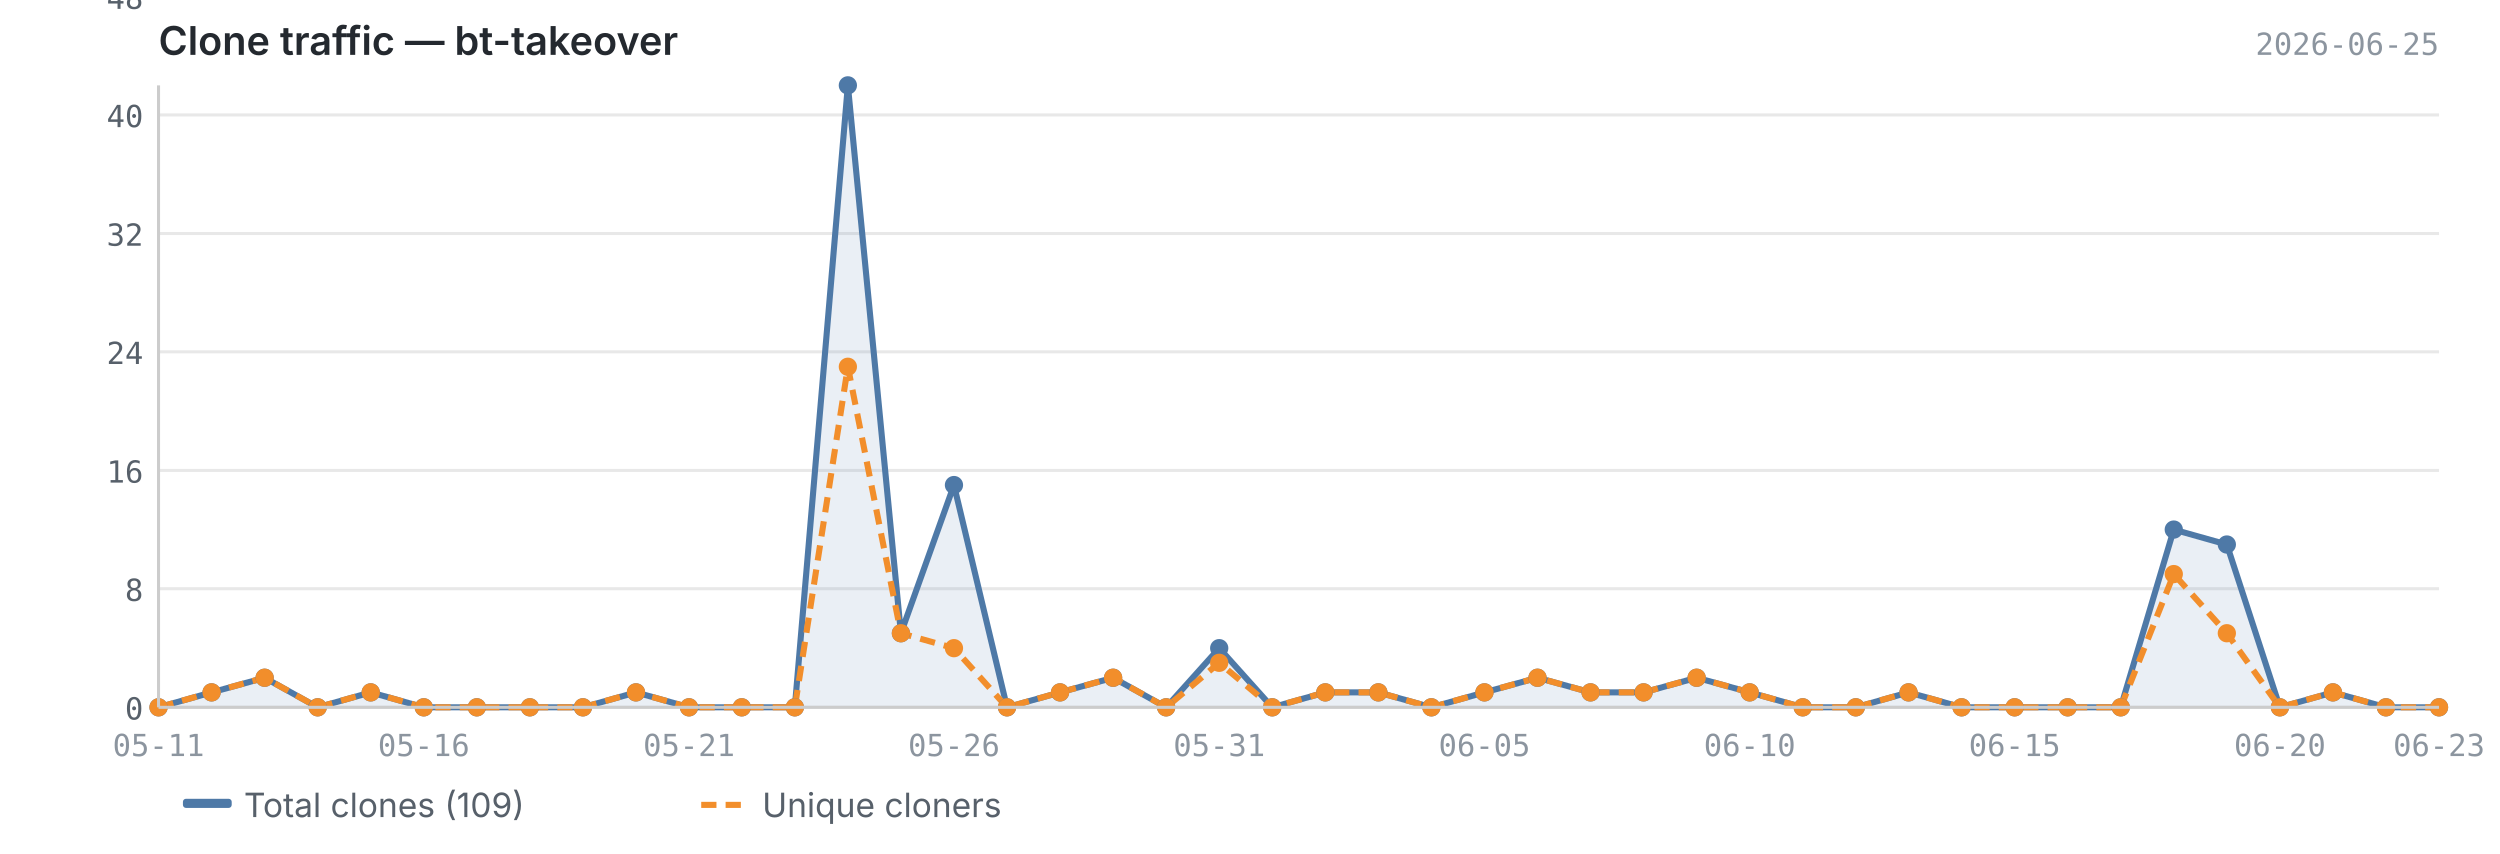
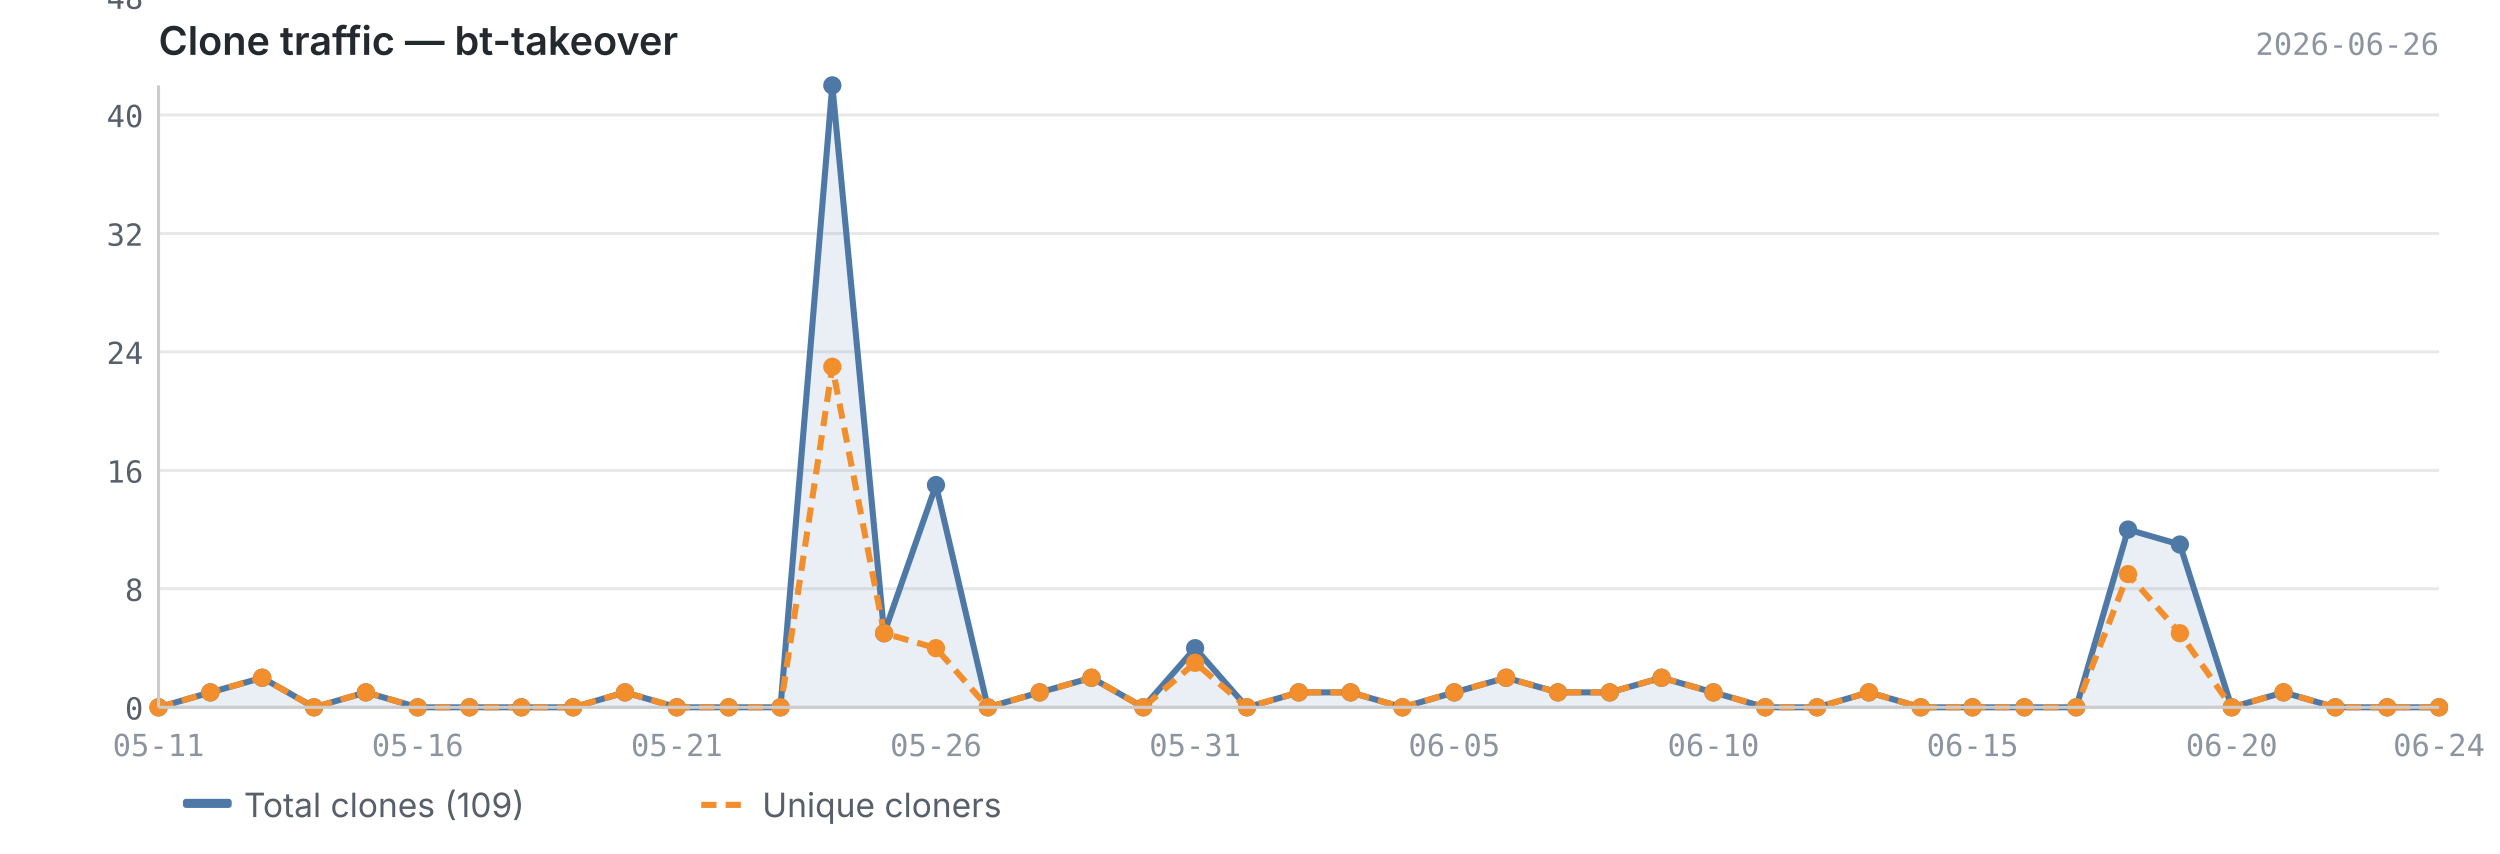
<svg xmlns="http://www.w3.org/2000/svg" viewBox="0 0 820 280" width="820" height="280">
  <text x="52" y="18" font-size="13" font-weight="600" fill="#24292f" font-family="-apple-system, BlinkMacSystemFont, 'Segoe UI', sans-serif">Clone traffic — bt-takeover</text>
-   <text x="800" y="18" font-size="10" fill="#8c959f" font-family="ui-monospace, SFMono-Regular, 'SF Mono', Menlo, monospace" text-anchor="end">2026-06-25</text>
+   <text x="800" y="18" font-size="10" fill="#8c959f" font-family="ui-monospace, SFMono-Regular, 'SF Mono', Menlo, monospace" text-anchor="end">2026-06-26</text>
  <line x1="52" y1="232.0" x2="800" y2="232.0" stroke="#e8e8e8" stroke-width="1" />
  <line x1="52" y1="193.1" x2="800" y2="193.1" stroke="#e8e8e8" stroke-width="1" />
  <line x1="52" y1="154.3" x2="800" y2="154.3" stroke="#e8e8e8" stroke-width="1" />
  <line x1="52" y1="115.4" x2="800" y2="115.4" stroke="#e8e8e8" stroke-width="1" />
  <line x1="52" y1="76.6" x2="800" y2="76.6" stroke="#e8e8e8" stroke-width="1" />
  <line x1="52" y1="37.7" x2="800" y2="37.7" stroke="#e8e8e8" stroke-width="1" />
  <line x1="52" y1="-1.1" x2="800" y2="-1.1" stroke="#e8e8e8" stroke-width="1" />
-   <path d="M52.0,232.0 L52.0,232.0 L69.4,227.1 L86.8,222.3 L104.2,232.0 L121.6,227.1 L139.0,232.0 L156.4,232.0 L173.8,232.0 L191.2,232.0 L208.6,227.1 L226.0,232.0 L243.3,232.0 L260.7,232.0 L278.1,28.0 L295.5,207.7 L312.9,159.1 L330.3,232.0 L347.7,227.1 L365.1,222.3 L382.5,232.0 L399.9,212.6 L417.3,232.0 L434.7,227.1 L452.1,227.1 L469.5,232.0 L486.9,227.1 L504.3,222.3 L521.7,227.1 L539.1,227.1 L556.5,222.3 L573.9,227.1 L591.3,232.0 L608.7,232.0 L626.0,227.1 L643.4,232.0 L660.8,232.0 L678.2,232.0 L695.6,232.0 L713.0,173.7 L730.4,178.6 L747.8,232.0 L765.2,227.1 L782.6,232.0 L800.0,232.0 L800.0,232.0 L52.0,232.0Z" fill="#4e79a7" opacity="0.12" />
-   <polyline points="52.0,232.0 69.4,227.1 86.8,222.3 104.2,232.0 121.6,227.1 139.0,232.0 156.4,232.0 173.8,232.0 191.2,232.0 208.6,227.1 226.0,232.0 243.3,232.0 260.7,232.0 278.1,28.0 295.5,207.7 312.9,159.1 330.3,232.0 347.7,227.1 365.1,222.3 382.5,232.0 399.9,212.6 417.3,232.0 434.7,227.1 452.1,227.1 469.5,232.0 486.9,227.1 504.3,222.3 521.7,227.1 539.1,227.1 556.5,222.3 573.9,227.1 591.3,232.0 608.7,232.0 626.0,227.1 643.4,232.0 660.8,232.0 678.2,232.0 695.6,232.0 713.0,173.7 730.4,178.6 747.8,232.0 765.2,227.1 782.6,232.0 800.0,232.0" fill="none" stroke="#4e79a7" stroke-width="2" stroke-linejoin="round" />
-   <polyline points="52.0,232.0 69.4,227.1 86.8,222.3 104.2,232.0 121.6,227.1 139.0,232.0 156.4,232.0 173.8,232.0 191.2,232.0 208.6,227.1 226.0,232.0 243.3,232.0 260.7,232.0 278.1,120.3 295.5,207.7 312.9,212.6 330.3,232.0 347.7,227.1 365.1,222.3 382.5,232.0 399.9,217.4 417.3,232.0 434.7,227.1 452.1,227.1 469.5,232.0 486.9,227.1 504.3,222.3 521.7,227.1 539.1,227.1 556.5,222.3 573.9,227.1 591.3,232.0 608.7,232.0 626.0,227.1 643.4,232.0 660.8,232.0 678.2,232.0 695.6,232.0 713.0,188.3 730.4,207.7 747.8,232.0 765.2,227.1 782.6,232.0 800.0,232.0" fill="none" stroke="#f28e2b" stroke-width="2" stroke-linejoin="round" stroke-dasharray="5,3" />
+   <path d="M52.0,232.0 L52.0,232.0 L69.0,227.1 L86.0,222.3 L103.0,232.0 L120.0,227.1 L137.0,232.0 L154.0,232.0 L171.0,232.0 L188.0,232.0 L205.0,227.1 L222.0,232.0 L239.0,232.0 L256.0,232.0 L273.0,28.0 L290.0,207.7 L307.0,159.1 L324.0,232.0 L341.0,227.1 L358.0,222.3 L375.0,232.0 L392.0,212.6 L409.0,232.0 L426.0,227.1 L443.0,227.1 L460.0,232.0 L477.0,227.1 L494.0,222.3 L511.0,227.1 L528.0,227.1 L545.0,222.3 L562.0,227.1 L579.0,232.0 L596.0,232.0 L613.0,227.1 L630.0,232.0 L647.0,232.0 L664.0,232.0 L681.0,232.0 L698.0,173.7 L715.0,178.6 L732.0,232.0 L749.0,227.1 L766.0,232.0 L783.0,232.0 L800.0,232.0 L800.0,232.0 L52.0,232.0Z" fill="#4e79a7" opacity="0.12" />
+   <polyline points="52.0,232.0 69.0,227.1 86.0,222.3 103.0,232.0 120.0,227.1 137.0,232.0 154.0,232.0 171.0,232.0 188.0,232.0 205.0,227.1 222.0,232.0 239.0,232.0 256.0,232.0 273.0,28.0 290.0,207.7 307.0,159.1 324.0,232.0 341.0,227.1 358.0,222.3 375.0,232.0 392.0,212.6 409.0,232.0 426.0,227.1 443.0,227.1 460.0,232.0 477.0,227.1 494.0,222.3 511.0,227.1 528.0,227.1 545.0,222.3 562.0,227.1 579.0,232.0 596.0,232.0 613.0,227.1 630.0,232.0 647.0,232.0 664.0,232.0 681.0,232.0 698.0,173.7 715.0,178.6 732.0,232.0 749.0,227.1 766.0,232.0 783.0,232.0 800.0,232.0" fill="none" stroke="#4e79a7" stroke-width="2" stroke-linejoin="round" />
+   <polyline points="52.0,232.0 69.0,227.1 86.0,222.3 103.0,232.0 120.0,227.1 137.0,232.0 154.0,232.0 171.0,232.0 188.0,232.0 205.0,227.1 222.0,232.0 239.0,232.0 256.0,232.0 273.0,120.3 290.0,207.7 307.0,212.6 324.0,232.0 341.0,227.1 358.0,222.3 375.0,232.0 392.0,217.4 409.0,232.0 426.0,227.1 443.0,227.1 460.0,232.0 477.0,227.1 494.0,222.3 511.0,227.1 528.0,227.1 545.0,222.3 562.0,227.1 579.0,232.0 596.0,232.0 613.0,227.1 630.0,232.0 647.0,232.0 664.0,232.0 681.0,232.0 698.0,188.3 715.0,207.7 732.0,232.0 749.0,227.1 766.0,232.0 783.0,232.0 800.0,232.0" fill="none" stroke="#f28e2b" stroke-width="2" stroke-linejoin="round" stroke-dasharray="5,3" />
  <circle cx="52.0" cy="232.0" r="3" fill="#4e79a7" />
-   <circle cx="69.4" cy="227.1" r="3" fill="#4e79a7" />
-   <circle cx="86.8" cy="222.3" r="3" fill="#4e79a7" />
-   <circle cx="104.2" cy="232.0" r="3" fill="#4e79a7" />
-   <circle cx="121.6" cy="227.1" r="3" fill="#4e79a7" />
-   <circle cx="139.0" cy="232.0" r="3" fill="#4e79a7" />
-   <circle cx="156.4" cy="232.0" r="3" fill="#4e79a7" />
-   <circle cx="173.8" cy="232.0" r="3" fill="#4e79a7" />
-   <circle cx="191.2" cy="232.0" r="3" fill="#4e79a7" />
-   <circle cx="208.6" cy="227.1" r="3" fill="#4e79a7" />
-   <circle cx="226.0" cy="232.0" r="3" fill="#4e79a7" />
-   <circle cx="243.3" cy="232.0" r="3" fill="#4e79a7" />
-   <circle cx="260.7" cy="232.0" r="3" fill="#4e79a7" />
-   <circle cx="278.1" cy="28.0" r="3" fill="#4e79a7" />
-   <circle cx="295.5" cy="207.7" r="3" fill="#4e79a7" />
-   <circle cx="312.9" cy="159.1" r="3" fill="#4e79a7" />
-   <circle cx="330.3" cy="232.0" r="3" fill="#4e79a7" />
-   <circle cx="347.7" cy="227.1" r="3" fill="#4e79a7" />
-   <circle cx="365.1" cy="222.3" r="3" fill="#4e79a7" />
-   <circle cx="382.5" cy="232.0" r="3" fill="#4e79a7" />
-   <circle cx="399.9" cy="212.6" r="3" fill="#4e79a7" />
-   <circle cx="417.3" cy="232.0" r="3" fill="#4e79a7" />
-   <circle cx="434.7" cy="227.1" r="3" fill="#4e79a7" />
-   <circle cx="452.1" cy="227.1" r="3" fill="#4e79a7" />
-   <circle cx="469.5" cy="232.0" r="3" fill="#4e79a7" />
-   <circle cx="486.9" cy="227.1" r="3" fill="#4e79a7" />
-   <circle cx="504.3" cy="222.3" r="3" fill="#4e79a7" />
-   <circle cx="521.7" cy="227.1" r="3" fill="#4e79a7" />
-   <circle cx="539.1" cy="227.1" r="3" fill="#4e79a7" />
-   <circle cx="556.5" cy="222.3" r="3" fill="#4e79a7" />
-   <circle cx="573.9" cy="227.1" r="3" fill="#4e79a7" />
-   <circle cx="591.3" cy="232.0" r="3" fill="#4e79a7" />
-   <circle cx="608.7" cy="232.0" r="3" fill="#4e79a7" />
-   <circle cx="626.0" cy="227.1" r="3" fill="#4e79a7" />
-   <circle cx="643.4" cy="232.0" r="3" fill="#4e79a7" />
-   <circle cx="660.8" cy="232.0" r="3" fill="#4e79a7" />
-   <circle cx="678.2" cy="232.0" r="3" fill="#4e79a7" />
-   <circle cx="695.6" cy="232.0" r="3" fill="#4e79a7" />
-   <circle cx="713.0" cy="173.7" r="3" fill="#4e79a7" />
-   <circle cx="730.4" cy="178.6" r="3" fill="#4e79a7" />
-   <circle cx="747.8" cy="232.0" r="3" fill="#4e79a7" />
-   <circle cx="765.2" cy="227.1" r="3" fill="#4e79a7" />
-   <circle cx="782.6" cy="232.0" r="3" fill="#4e79a7" />
+   <circle cx="69.0" cy="227.1" r="3" fill="#4e79a7" />
+   <circle cx="86.0" cy="222.3" r="3" fill="#4e79a7" />
+   <circle cx="103.0" cy="232.0" r="3" fill="#4e79a7" />
+   <circle cx="120.0" cy="227.1" r="3" fill="#4e79a7" />
+   <circle cx="137.0" cy="232.0" r="3" fill="#4e79a7" />
+   <circle cx="154.0" cy="232.0" r="3" fill="#4e79a7" />
+   <circle cx="171.0" cy="232.0" r="3" fill="#4e79a7" />
+   <circle cx="188.0" cy="232.0" r="3" fill="#4e79a7" />
+   <circle cx="205.0" cy="227.1" r="3" fill="#4e79a7" />
+   <circle cx="222.0" cy="232.0" r="3" fill="#4e79a7" />
+   <circle cx="239.0" cy="232.0" r="3" fill="#4e79a7" />
+   <circle cx="256.0" cy="232.0" r="3" fill="#4e79a7" />
+   <circle cx="273.0" cy="28.0" r="3" fill="#4e79a7" />
+   <circle cx="290.0" cy="207.7" r="3" fill="#4e79a7" />
+   <circle cx="307.0" cy="159.1" r="3" fill="#4e79a7" />
+   <circle cx="324.0" cy="232.0" r="3" fill="#4e79a7" />
+   <circle cx="341.0" cy="227.1" r="3" fill="#4e79a7" />
+   <circle cx="358.0" cy="222.3" r="3" fill="#4e79a7" />
+   <circle cx="375.0" cy="232.0" r="3" fill="#4e79a7" />
+   <circle cx="392.0" cy="212.6" r="3" fill="#4e79a7" />
+   <circle cx="409.0" cy="232.0" r="3" fill="#4e79a7" />
+   <circle cx="426.0" cy="227.1" r="3" fill="#4e79a7" />
+   <circle cx="443.0" cy="227.1" r="3" fill="#4e79a7" />
+   <circle cx="460.0" cy="232.0" r="3" fill="#4e79a7" />
+   <circle cx="477.0" cy="227.1" r="3" fill="#4e79a7" />
+   <circle cx="494.0" cy="222.3" r="3" fill="#4e79a7" />
+   <circle cx="511.0" cy="227.1" r="3" fill="#4e79a7" />
+   <circle cx="528.0" cy="227.1" r="3" fill="#4e79a7" />
+   <circle cx="545.0" cy="222.3" r="3" fill="#4e79a7" />
+   <circle cx="562.0" cy="227.1" r="3" fill="#4e79a7" />
+   <circle cx="579.0" cy="232.0" r="3" fill="#4e79a7" />
+   <circle cx="596.0" cy="232.0" r="3" fill="#4e79a7" />
+   <circle cx="613.0" cy="227.1" r="3" fill="#4e79a7" />
+   <circle cx="630.0" cy="232.0" r="3" fill="#4e79a7" />
+   <circle cx="647.0" cy="232.0" r="3" fill="#4e79a7" />
+   <circle cx="664.0" cy="232.0" r="3" fill="#4e79a7" />
+   <circle cx="681.0" cy="232.0" r="3" fill="#4e79a7" />
+   <circle cx="698.0" cy="173.7" r="3" fill="#4e79a7" />
+   <circle cx="715.0" cy="178.6" r="3" fill="#4e79a7" />
+   <circle cx="732.0" cy="232.0" r="3" fill="#4e79a7" />
+   <circle cx="749.0" cy="227.1" r="3" fill="#4e79a7" />
+   <circle cx="766.0" cy="232.0" r="3" fill="#4e79a7" />
+   <circle cx="783.0" cy="232.0" r="3" fill="#4e79a7" />
  <circle cx="800.0" cy="232.0" r="3" fill="#4e79a7" />
  <circle cx="52.0" cy="232.0" r="3" fill="#f28e2b" />
-   <circle cx="69.4" cy="227.1" r="3" fill="#f28e2b" />
-   <circle cx="86.8" cy="222.3" r="3" fill="#f28e2b" />
-   <circle cx="104.2" cy="232.0" r="3" fill="#f28e2b" />
-   <circle cx="121.6" cy="227.1" r="3" fill="#f28e2b" />
-   <circle cx="139.0" cy="232.0" r="3" fill="#f28e2b" />
-   <circle cx="156.4" cy="232.0" r="3" fill="#f28e2b" />
-   <circle cx="173.8" cy="232.0" r="3" fill="#f28e2b" />
-   <circle cx="191.2" cy="232.0" r="3" fill="#f28e2b" />
-   <circle cx="208.6" cy="227.1" r="3" fill="#f28e2b" />
-   <circle cx="226.0" cy="232.0" r="3" fill="#f28e2b" />
-   <circle cx="243.3" cy="232.0" r="3" fill="#f28e2b" />
-   <circle cx="260.7" cy="232.0" r="3" fill="#f28e2b" />
-   <circle cx="278.1" cy="120.3" r="3" fill="#f28e2b" />
-   <circle cx="295.5" cy="207.7" r="3" fill="#f28e2b" />
-   <circle cx="312.9" cy="212.6" r="3" fill="#f28e2b" />
-   <circle cx="330.3" cy="232.0" r="3" fill="#f28e2b" />
-   <circle cx="347.7" cy="227.1" r="3" fill="#f28e2b" />
-   <circle cx="365.1" cy="222.3" r="3" fill="#f28e2b" />
-   <circle cx="382.5" cy="232.0" r="3" fill="#f28e2b" />
-   <circle cx="399.9" cy="217.4" r="3" fill="#f28e2b" />
-   <circle cx="417.3" cy="232.0" r="3" fill="#f28e2b" />
-   <circle cx="434.7" cy="227.1" r="3" fill="#f28e2b" />
-   <circle cx="452.1" cy="227.1" r="3" fill="#f28e2b" />
-   <circle cx="469.5" cy="232.0" r="3" fill="#f28e2b" />
-   <circle cx="486.9" cy="227.1" r="3" fill="#f28e2b" />
-   <circle cx="504.3" cy="222.3" r="3" fill="#f28e2b" />
-   <circle cx="521.7" cy="227.1" r="3" fill="#f28e2b" />
-   <circle cx="539.1" cy="227.1" r="3" fill="#f28e2b" />
-   <circle cx="556.5" cy="222.3" r="3" fill="#f28e2b" />
-   <circle cx="573.9" cy="227.1" r="3" fill="#f28e2b" />
-   <circle cx="591.3" cy="232.0" r="3" fill="#f28e2b" />
-   <circle cx="608.7" cy="232.0" r="3" fill="#f28e2b" />
-   <circle cx="626.0" cy="227.1" r="3" fill="#f28e2b" />
-   <circle cx="643.4" cy="232.0" r="3" fill="#f28e2b" />
-   <circle cx="660.8" cy="232.0" r="3" fill="#f28e2b" />
-   <circle cx="678.2" cy="232.0" r="3" fill="#f28e2b" />
-   <circle cx="695.6" cy="232.0" r="3" fill="#f28e2b" />
-   <circle cx="713.0" cy="188.3" r="3" fill="#f28e2b" />
-   <circle cx="730.4" cy="207.7" r="3" fill="#f28e2b" />
-   <circle cx="747.8" cy="232.0" r="3" fill="#f28e2b" />
-   <circle cx="765.2" cy="227.1" r="3" fill="#f28e2b" />
-   <circle cx="782.6" cy="232.0" r="3" fill="#f28e2b" />
+   <circle cx="69.0" cy="227.1" r="3" fill="#f28e2b" />
+   <circle cx="86.0" cy="222.3" r="3" fill="#f28e2b" />
+   <circle cx="103.0" cy="232.0" r="3" fill="#f28e2b" />
+   <circle cx="120.0" cy="227.1" r="3" fill="#f28e2b" />
+   <circle cx="137.0" cy="232.0" r="3" fill="#f28e2b" />
+   <circle cx="154.0" cy="232.0" r="3" fill="#f28e2b" />
+   <circle cx="171.0" cy="232.0" r="3" fill="#f28e2b" />
+   <circle cx="188.0" cy="232.0" r="3" fill="#f28e2b" />
+   <circle cx="205.0" cy="227.1" r="3" fill="#f28e2b" />
+   <circle cx="222.0" cy="232.0" r="3" fill="#f28e2b" />
+   <circle cx="239.0" cy="232.0" r="3" fill="#f28e2b" />
+   <circle cx="256.0" cy="232.0" r="3" fill="#f28e2b" />
+   <circle cx="273.0" cy="120.3" r="3" fill="#f28e2b" />
+   <circle cx="290.0" cy="207.7" r="3" fill="#f28e2b" />
+   <circle cx="307.0" cy="212.6" r="3" fill="#f28e2b" />
+   <circle cx="324.0" cy="232.0" r="3" fill="#f28e2b" />
+   <circle cx="341.0" cy="227.1" r="3" fill="#f28e2b" />
+   <circle cx="358.0" cy="222.3" r="3" fill="#f28e2b" />
+   <circle cx="375.0" cy="232.0" r="3" fill="#f28e2b" />
+   <circle cx="392.0" cy="217.4" r="3" fill="#f28e2b" />
+   <circle cx="409.0" cy="232.0" r="3" fill="#f28e2b" />
+   <circle cx="426.0" cy="227.1" r="3" fill="#f28e2b" />
+   <circle cx="443.0" cy="227.1" r="3" fill="#f28e2b" />
+   <circle cx="460.0" cy="232.0" r="3" fill="#f28e2b" />
+   <circle cx="477.0" cy="227.1" r="3" fill="#f28e2b" />
+   <circle cx="494.0" cy="222.3" r="3" fill="#f28e2b" />
+   <circle cx="511.0" cy="227.1" r="3" fill="#f28e2b" />
+   <circle cx="528.0" cy="227.1" r="3" fill="#f28e2b" />
+   <circle cx="545.0" cy="222.3" r="3" fill="#f28e2b" />
+   <circle cx="562.0" cy="227.1" r="3" fill="#f28e2b" />
+   <circle cx="579.0" cy="232.0" r="3" fill="#f28e2b" />
+   <circle cx="596.0" cy="232.0" r="3" fill="#f28e2b" />
+   <circle cx="613.0" cy="227.1" r="3" fill="#f28e2b" />
+   <circle cx="630.0" cy="232.0" r="3" fill="#f28e2b" />
+   <circle cx="647.0" cy="232.0" r="3" fill="#f28e2b" />
+   <circle cx="664.0" cy="232.0" r="3" fill="#f28e2b" />
+   <circle cx="681.0" cy="232.0" r="3" fill="#f28e2b" />
+   <circle cx="698.0" cy="188.3" r="3" fill="#f28e2b" />
+   <circle cx="715.0" cy="207.7" r="3" fill="#f28e2b" />
+   <circle cx="732.0" cy="232.0" r="3" fill="#f28e2b" />
+   <circle cx="749.0" cy="227.1" r="3" fill="#f28e2b" />
+   <circle cx="766.0" cy="232.0" r="3" fill="#f28e2b" />
+   <circle cx="783.0" cy="232.0" r="3" fill="#f28e2b" />
  <circle cx="800.0" cy="232.0" r="3" fill="#f28e2b" />
  <line x1="52" y1="28" x2="52" y2="232" stroke="#cccccc" stroke-width="1" />
  <line x1="52" y1="232" x2="800" y2="232" stroke="#cccccc" stroke-width="1" />
  <text x="47" y="236.0" text-anchor="end" font-size="10" fill="#57606a" font-family="ui-monospace, SFMono-Regular, 'SF Mono', Menlo, monospace">0</text>
  <text x="47" y="197.1" text-anchor="end" font-size="10" fill="#57606a" font-family="ui-monospace, SFMono-Regular, 'SF Mono', Menlo, monospace">8</text>
  <text x="47" y="158.3" text-anchor="end" font-size="10" fill="#57606a" font-family="ui-monospace, SFMono-Regular, 'SF Mono', Menlo, monospace">16</text>
  <text x="47" y="119.4" text-anchor="end" font-size="10" fill="#57606a" font-family="ui-monospace, SFMono-Regular, 'SF Mono', Menlo, monospace">24</text>
  <text x="47" y="80.6" text-anchor="end" font-size="10" fill="#57606a" font-family="ui-monospace, SFMono-Regular, 'SF Mono', Menlo, monospace">32</text>
  <text x="47" y="41.7" text-anchor="end" font-size="10" fill="#57606a" font-family="ui-monospace, SFMono-Regular, 'SF Mono', Menlo, monospace">40</text>
  <text x="47" y="2.9" text-anchor="end" font-size="10" fill="#57606a" font-family="ui-monospace, SFMono-Regular, 'SF Mono', Menlo, monospace">48</text>
  <text x="52.0" y="248" text-anchor="middle" font-size="10" fill="#8c959f" font-family="ui-monospace, SFMono-Regular, 'SF Mono', Menlo, monospace">05-11</text>
-   <text x="660.8" y="248" text-anchor="middle" font-size="10" fill="#8c959f" font-family="ui-monospace, SFMono-Regular, 'SF Mono', Menlo, monospace">06-15</text>
-   <text x="139.0" y="248" text-anchor="middle" font-size="10" fill="#8c959f" font-family="ui-monospace, SFMono-Regular, 'SF Mono', Menlo, monospace">05-16</text>
-   <text x="747.8" y="248" text-anchor="middle" font-size="10" fill="#8c959f" font-family="ui-monospace, SFMono-Regular, 'SF Mono', Menlo, monospace">06-20</text>
-   <text x="226.0" y="248" text-anchor="middle" font-size="10" fill="#8c959f" font-family="ui-monospace, SFMono-Regular, 'SF Mono', Menlo, monospace">05-21</text>
-   <text x="800.0" y="248" text-anchor="middle" font-size="10" fill="#8c959f" font-family="ui-monospace, SFMono-Regular, 'SF Mono', Menlo, monospace">06-23</text>
-   <text x="312.9" y="248" text-anchor="middle" font-size="10" fill="#8c959f" font-family="ui-monospace, SFMono-Regular, 'SF Mono', Menlo, monospace">05-26</text>
-   <text x="399.9" y="248" text-anchor="middle" font-size="10" fill="#8c959f" font-family="ui-monospace, SFMono-Regular, 'SF Mono', Menlo, monospace">05-31</text>
-   <text x="486.9" y="248" text-anchor="middle" font-size="10" fill="#8c959f" font-family="ui-monospace, SFMono-Regular, 'SF Mono', Menlo, monospace">06-05</text>
-   <text x="573.9" y="248" text-anchor="middle" font-size="10" fill="#8c959f" font-family="ui-monospace, SFMono-Regular, 'SF Mono', Menlo, monospace">06-10</text>
+   <text x="647.0" y="248" text-anchor="middle" font-size="10" fill="#8c959f" font-family="ui-monospace, SFMono-Regular, 'SF Mono', Menlo, monospace">06-15</text>
+   <text x="137.0" y="248" text-anchor="middle" font-size="10" fill="#8c959f" font-family="ui-monospace, SFMono-Regular, 'SF Mono', Menlo, monospace">05-16</text>
+   <text x="732.0" y="248" text-anchor="middle" font-size="10" fill="#8c959f" font-family="ui-monospace, SFMono-Regular, 'SF Mono', Menlo, monospace">06-20</text>
+   <text x="222.0" y="248" text-anchor="middle" font-size="10" fill="#8c959f" font-family="ui-monospace, SFMono-Regular, 'SF Mono', Menlo, monospace">05-21</text>
+   <text x="800.0" y="248" text-anchor="middle" font-size="10" fill="#8c959f" font-family="ui-monospace, SFMono-Regular, 'SF Mono', Menlo, monospace">06-24</text>
+   <text x="307.0" y="248" text-anchor="middle" font-size="10" fill="#8c959f" font-family="ui-monospace, SFMono-Regular, 'SF Mono', Menlo, monospace">05-26</text>
+   <text x="392.0" y="248" text-anchor="middle" font-size="10" fill="#8c959f" font-family="ui-monospace, SFMono-Regular, 'SF Mono', Menlo, monospace">05-31</text>
+   <text x="477.0" y="248" text-anchor="middle" font-size="10" fill="#8c959f" font-family="ui-monospace, SFMono-Regular, 'SF Mono', Menlo, monospace">06-05</text>
+   <text x="562.0" y="248" text-anchor="middle" font-size="10" fill="#8c959f" font-family="ui-monospace, SFMono-Regular, 'SF Mono', Menlo, monospace">06-10</text>
  <rect x="60" y="262" width="16" height="3" fill="#4e79a7" rx="1" />
  <text x="80" y="268" font-size="11" fill="#57606a" font-family="-apple-system, BlinkMacSystemFont, 'Segoe UI', sans-serif">Total clones (109)</text>
  <line x1="230" y1="264" x2="246" y2="264" stroke="#f28e2b" stroke-width="2" stroke-dasharray="5,3" />
  <text x="250" y="268" font-size="11" fill="#57606a" font-family="-apple-system, BlinkMacSystemFont, 'Segoe UI', sans-serif">Unique cloners</text>
</svg>
